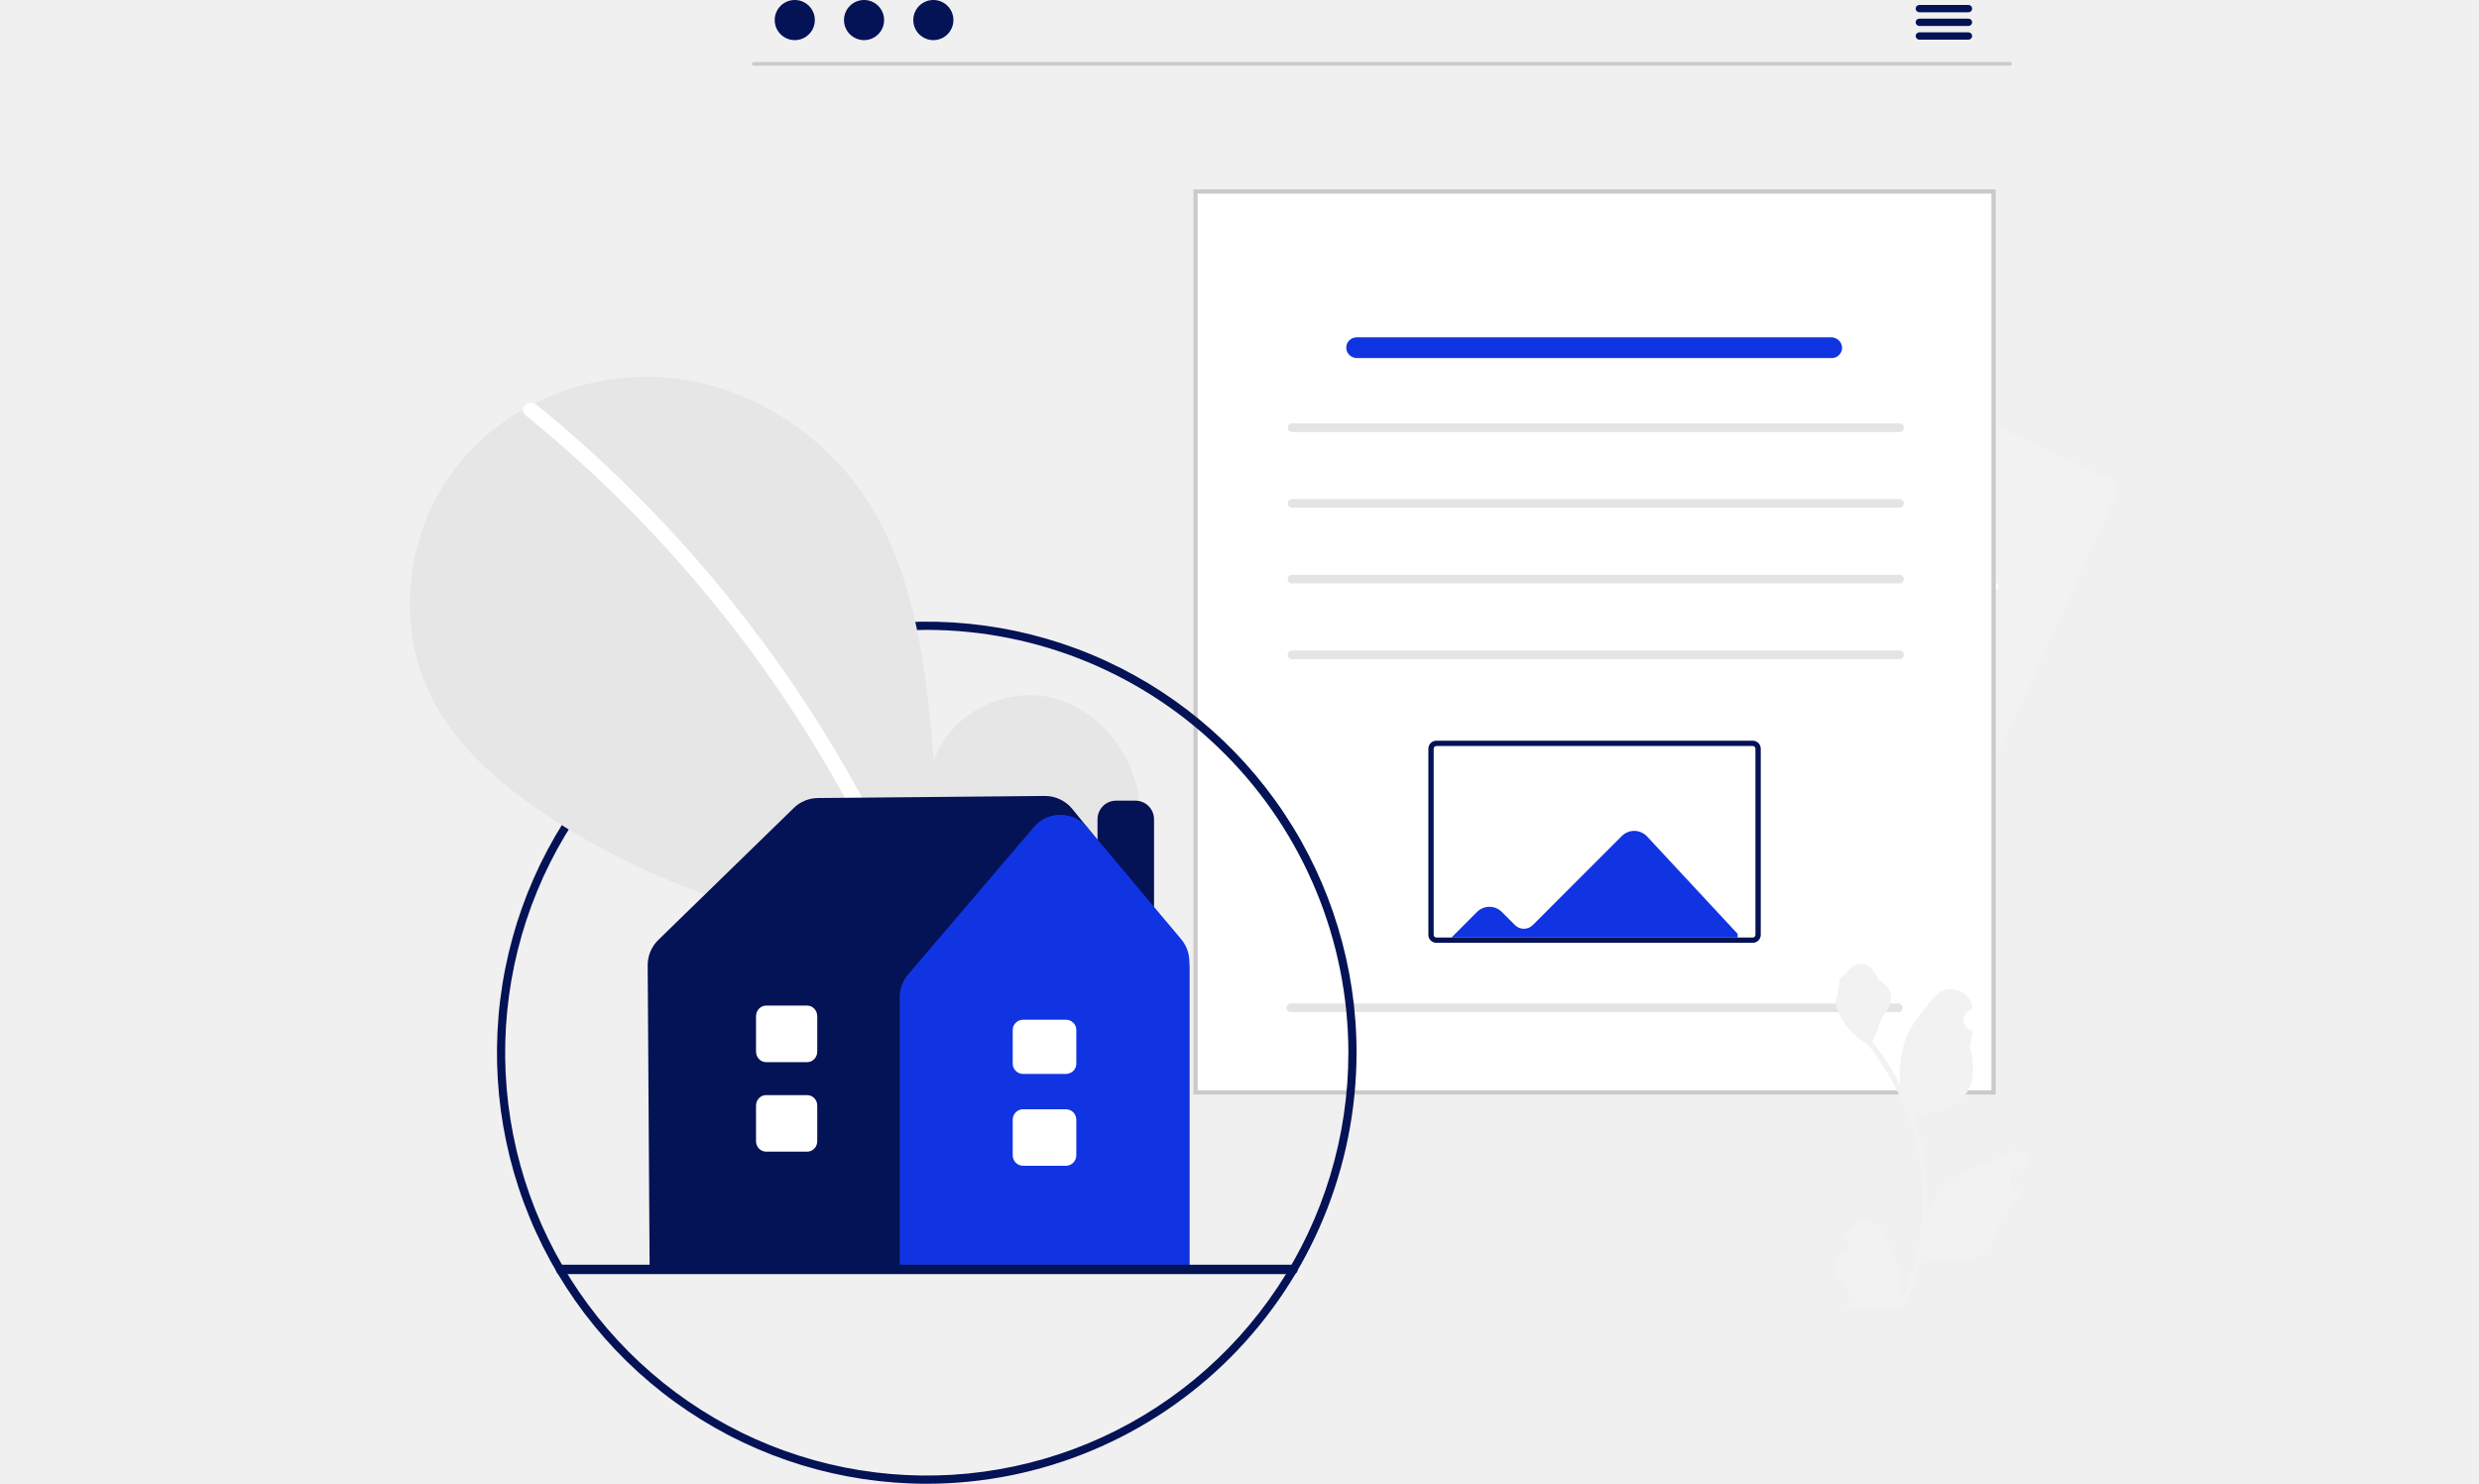
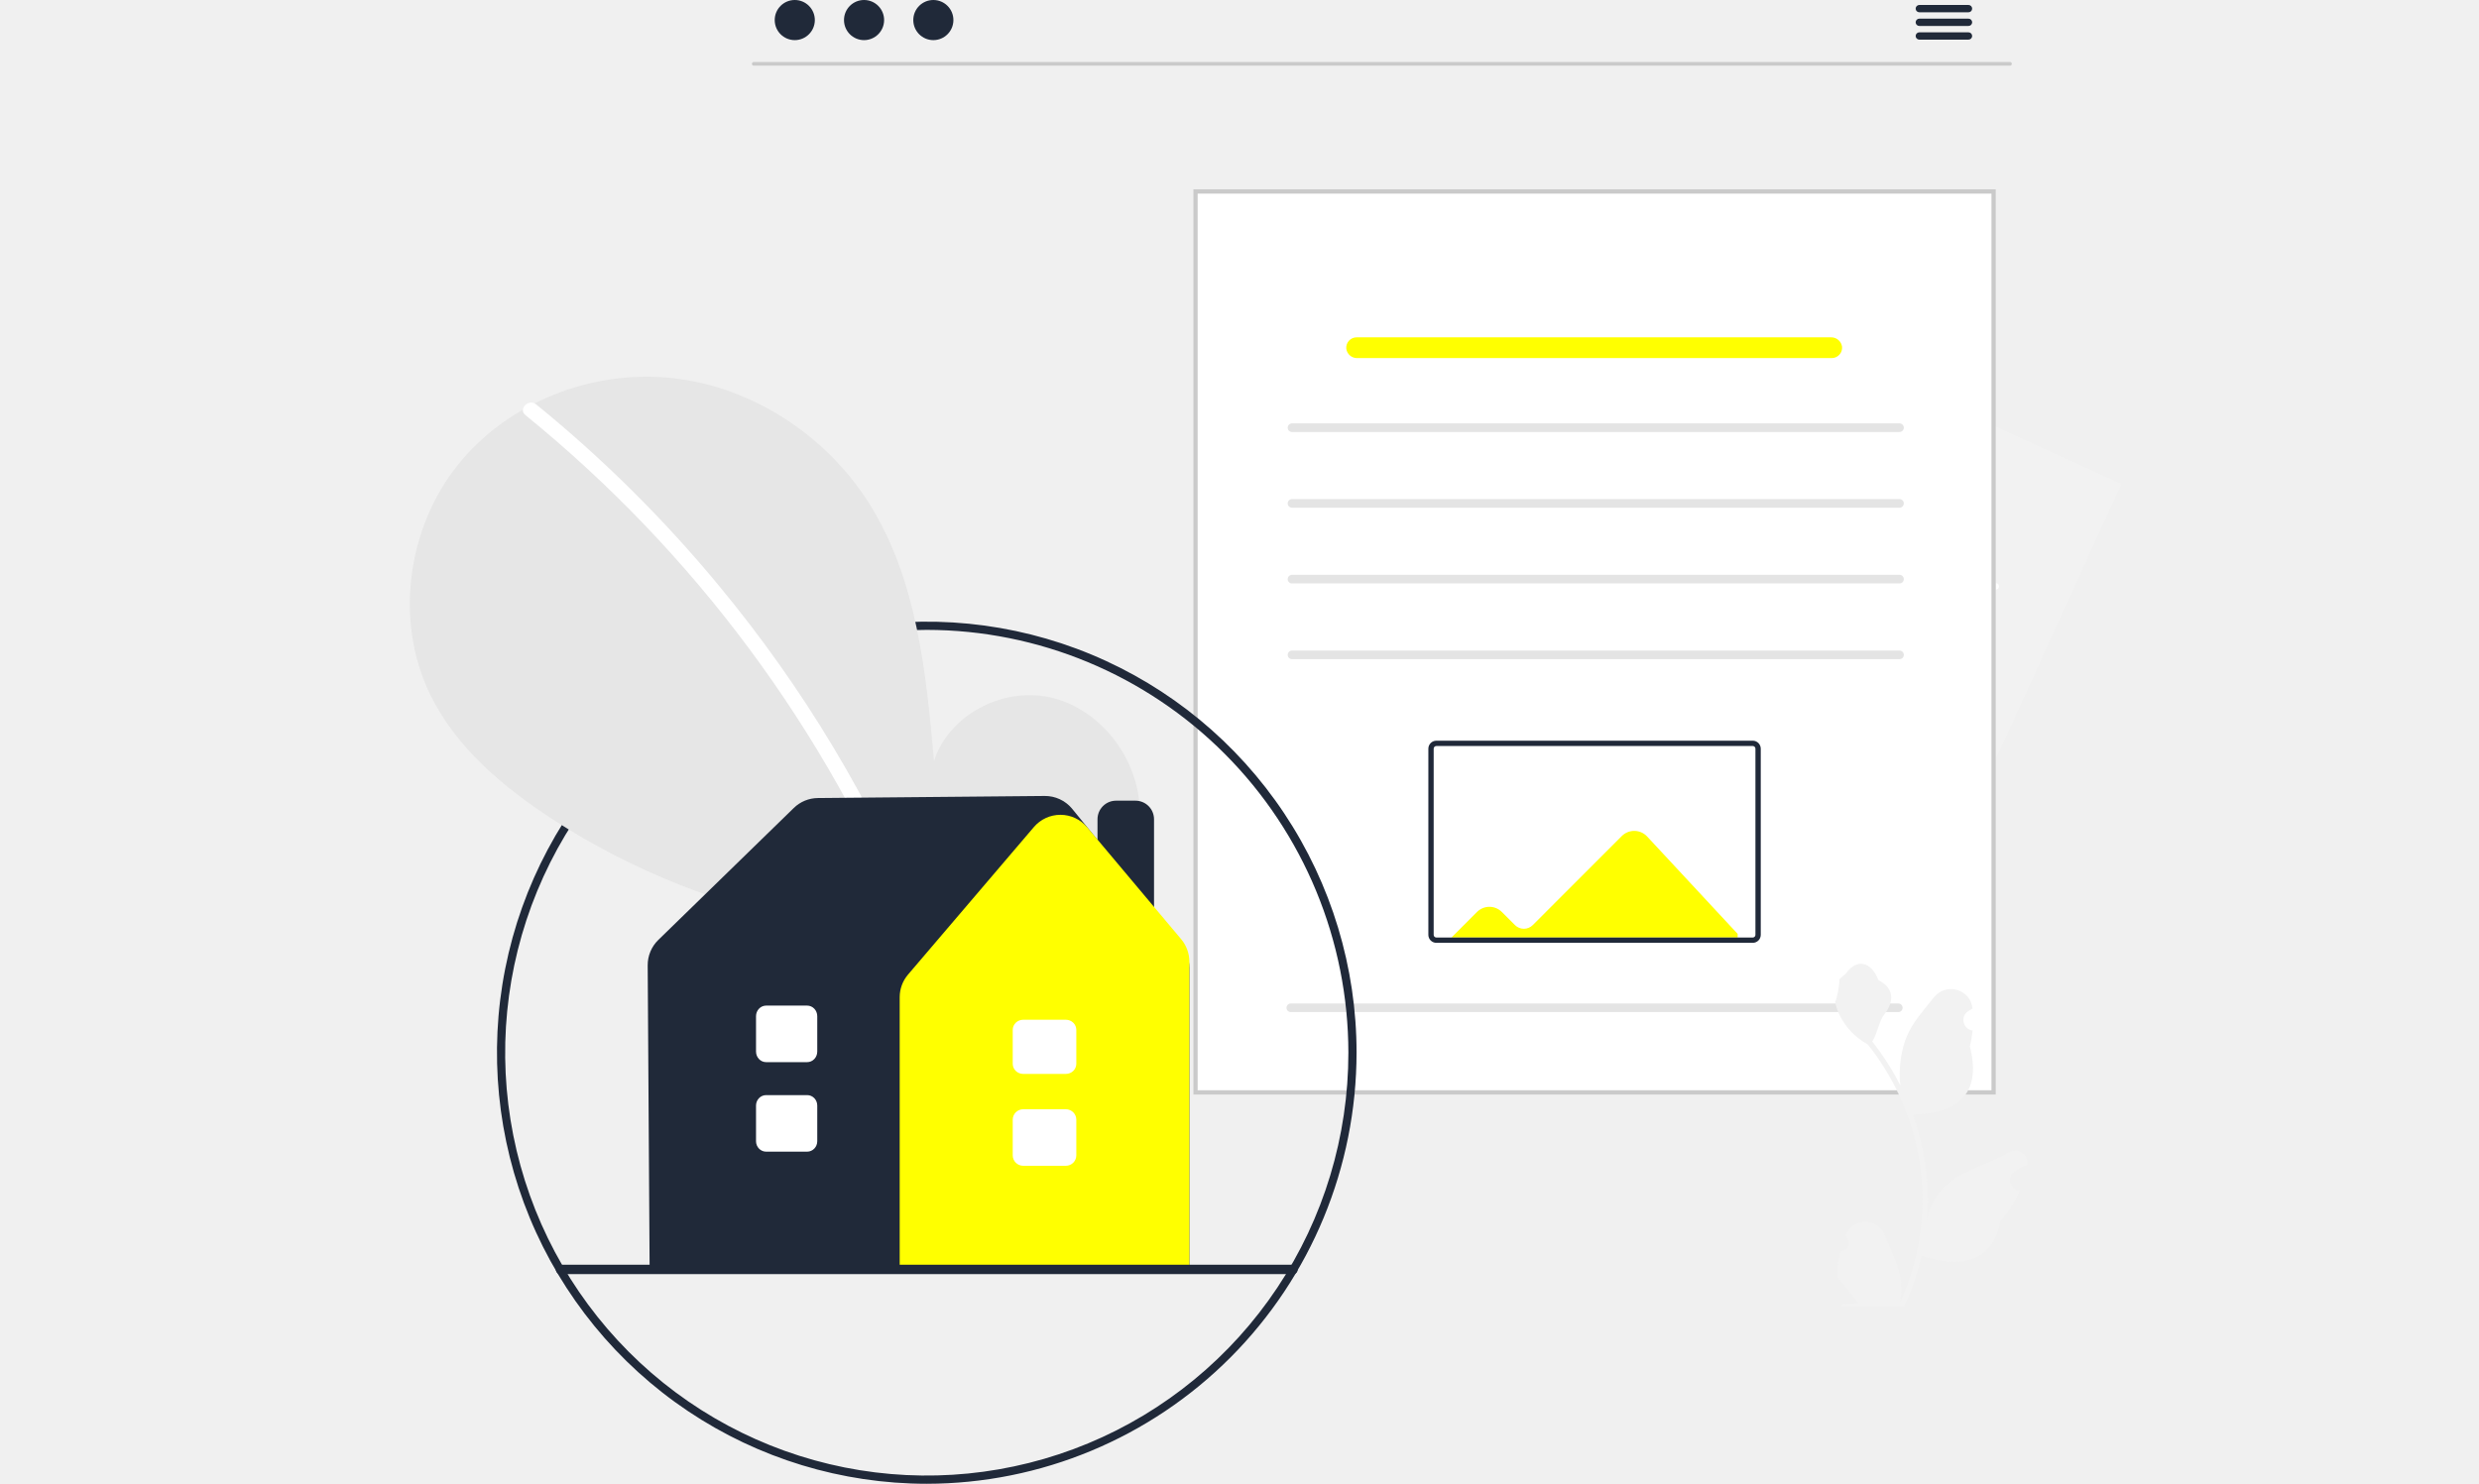
<svg xmlns="http://www.w3.org/2000/svg" preserveAspectRatio="xMidYMid meet" viewBox="0 0 720 431" fill="none">
-   <g clip-path="url(#clip0_6810_46157)">
-     <path d="M583.795 19.074H218.913C218.773 19.074 218.639 19.018 218.54 18.919C218.441 18.819 218.386 18.685 218.386 18.544C218.386 18.404 218.441 18.27 218.54 18.171C218.639 18.071 218.773 18.015 218.913 18.015H583.795C583.935 18.015 584.069 18.071 584.168 18.171C584.267 18.27 584.323 18.404 584.323 18.544C584.323 18.685 584.267 18.819 584.168 18.919C584.069 19.018 583.935 19.074 583.795 19.074Z" fill="#CACACA" />
-     <path d="M230.833 11.656C234.05 11.656 236.659 9.047 236.659 5.828C236.659 2.609 234.05 0 230.833 0C227.616 0 225.008 2.609 225.008 5.828C225.008 9.047 227.616 11.656 230.833 11.656Z" fill="#041256" />
-     <path d="M250.957 11.656C254.175 11.656 256.783 9.047 256.783 5.828C256.783 2.609 254.175 0 250.957 0C247.74 0 245.132 2.609 245.132 5.828C245.132 9.047 247.74 11.656 250.957 11.656Z" fill="#041256" />
-     <path d="M271.081 11.656C274.299 11.656 276.907 9.047 276.907 5.828C276.907 2.609 274.299 0 271.081 0C267.864 0 265.256 2.609 265.256 5.828C265.256 9.047 267.864 11.656 271.081 11.656Z" fill="#041256" />
-     <path d="M571.738 3.565H557.439C557.159 3.564 556.89 3.452 556.692 3.253C556.494 3.054 556.383 2.785 556.383 2.505C556.383 2.225 556.494 1.956 556.692 1.757C556.89 1.558 557.159 1.446 557.439 1.445H571.738C572.018 1.446 572.286 1.558 572.484 1.757C572.682 1.956 572.793 2.225 572.793 2.505C572.793 2.785 572.682 3.054 572.484 3.253C572.286 3.452 572.018 3.564 571.738 3.565Z" fill="#041256" />
-     <path d="M571.738 7.538H557.439C557.159 7.537 556.89 7.425 556.692 7.227C556.494 7.028 556.383 6.759 556.383 6.479C556.383 6.198 556.494 5.929 556.692 5.731C556.89 5.532 557.159 5.42 557.439 5.419H571.738C572.018 5.42 572.286 5.532 572.484 5.731C572.682 5.929 572.793 6.198 572.793 6.479C572.793 6.759 572.682 7.028 572.484 7.227C572.286 7.425 572.018 7.537 571.738 7.538Z" fill="#041256" />
-     <path d="M571.738 11.512H557.439C557.159 11.511 556.89 11.399 556.692 11.2C556.494 11.002 556.383 10.733 556.383 10.452C556.383 10.172 556.494 9.903 556.692 9.704C556.89 9.506 557.159 9.394 557.439 9.393H571.738C572.018 9.394 572.286 9.506 572.484 9.704C572.682 9.903 572.793 10.172 572.793 10.452C572.793 10.733 572.682 11.002 572.484 11.2C572.286 11.399 572.018 11.511 571.738 11.512Z" fill="#041256" />
-     <path d="M535.865 316.52L380 245.332L460.257 69.447L616.122 140.636L535.865 316.52Z" fill="#F2F2F2" />
-     <path d="M559.608 214.342L441.614 160.45C441.392 160.349 441.219 160.163 441.134 159.934C441.048 159.705 441.057 159.452 441.159 159.229C441.26 159.007 441.446 158.834 441.675 158.749C441.904 158.663 442.157 158.672 442.379 158.774L560.374 212.665C560.596 212.767 560.769 212.953 560.854 213.182C560.939 213.411 560.93 213.664 560.829 213.887C560.728 214.109 560.542 214.282 560.313 214.367C560.084 214.453 559.831 214.444 559.608 214.342Z" fill="white" />
-     <path d="M566.169 199.962L448.175 146.071C448.065 146.02 447.966 145.949 447.884 145.86C447.801 145.772 447.737 145.668 447.695 145.554C447.653 145.441 447.633 145.32 447.637 145.199C447.642 145.078 447.67 144.96 447.72 144.849C447.77 144.739 447.842 144.64 447.93 144.558C448.019 144.475 448.123 144.411 448.236 144.369C448.349 144.326 448.47 144.307 448.591 144.311C448.712 144.315 448.83 144.344 448.94 144.394L566.935 198.286C567.045 198.336 567.144 198.407 567.226 198.496C567.309 198.584 567.373 198.688 567.415 198.802C567.457 198.915 567.477 199.036 567.473 199.157C567.468 199.278 567.44 199.397 567.39 199.507C567.34 199.617 567.268 199.716 567.18 199.798C567.091 199.881 566.987 199.945 566.874 199.987C566.761 200.03 566.64 200.049 566.519 200.045C566.398 200.041 566.28 200.013 566.169 199.962Z" fill="white" />
-     <path d="M572.731 185.584L454.737 131.693C454.627 131.642 454.528 131.571 454.445 131.482C454.363 131.394 454.299 131.29 454.256 131.176C454.214 131.063 454.195 130.942 454.199 130.821C454.203 130.701 454.231 130.582 454.281 130.471C454.332 130.361 454.403 130.262 454.492 130.18C454.58 130.097 454.684 130.033 454.797 129.991C454.911 129.948 455.031 129.929 455.152 129.933C455.273 129.938 455.392 129.966 455.502 130.016L573.496 183.908C573.718 184.009 573.89 184.195 573.975 184.424C574.06 184.653 574.051 184.906 573.95 185.128C573.849 185.35 573.663 185.523 573.435 185.608C573.206 185.694 572.953 185.685 572.731 185.584Z" fill="white" />
-     <path d="M579.292 171.203L461.298 117.312C461.188 117.261 461.089 117.19 461.006 117.101C460.924 117.013 460.86 116.909 460.817 116.796C460.775 116.682 460.756 116.562 460.76 116.441C460.764 116.32 460.792 116.201 460.842 116.091C460.893 115.981 460.964 115.881 461.053 115.799C461.141 115.716 461.245 115.652 461.358 115.61C461.472 115.568 461.592 115.548 461.713 115.552C461.834 115.557 461.953 115.585 462.063 115.635L580.057 169.527C580.167 169.577 580.266 169.648 580.349 169.737C580.431 169.826 580.495 169.93 580.538 170.043C580.58 170.156 580.6 170.277 580.595 170.398C580.591 170.519 580.563 170.638 580.513 170.748C580.462 170.858 580.391 170.957 580.302 171.04C580.214 171.122 580.11 171.186 579.997 171.229C579.883 171.271 579.763 171.29 579.642 171.286C579.521 171.282 579.402 171.254 579.292 171.203Z" fill="white" />
-     <path d="M553.679 227.336L435.685 173.445C435.575 173.394 435.476 173.323 435.393 173.234C435.311 173.146 435.246 173.042 435.204 172.928C435.162 172.815 435.142 172.694 435.147 172.573C435.151 172.452 435.179 172.334 435.229 172.223C435.279 172.113 435.351 172.014 435.439 171.932C435.528 171.849 435.632 171.785 435.745 171.743C435.858 171.7 435.979 171.681 436.1 171.685C436.221 171.689 436.34 171.718 436.45 171.768L554.444 225.66C554.666 225.761 554.839 225.947 554.924 226.176C555.01 226.405 555.001 226.658 554.899 226.881C554.798 227.103 554.612 227.276 554.383 227.361C554.154 227.447 553.901 227.438 553.679 227.336Z" fill="white" />
-     <path d="M573.383 150.112L481.214 108.016C480.696 107.792 480.277 107.386 480.038 106.874C479.799 106.362 479.757 105.78 479.919 105.239C480.018 104.944 480.178 104.674 480.388 104.446C480.598 104.217 480.854 104.036 481.138 103.912C481.423 103.789 481.731 103.727 482.041 103.73C482.351 103.733 482.657 103.801 482.94 103.93L575.08 146.013C575.608 146.238 576.034 146.65 576.277 147.17C576.519 147.691 576.561 148.282 576.393 148.832C576.291 149.122 576.129 149.388 575.919 149.612C575.708 149.837 575.453 150.015 575.17 150.135C574.887 150.256 574.581 150.316 574.274 150.312C573.966 150.308 573.663 150.24 573.383 150.112Z" fill="white" />
-     <path d="M579.655 318H346.59V55H579.655V318Z" fill="white" />
-     <path d="M579.655 318H346.59V55H579.655V318ZM347.843 316.746H578.402V56.254H347.843L347.843 316.746Z" fill="#CACACA" />
-     <path d="M551.69 191.507H375.253C375.088 191.507 374.926 191.475 374.774 191.412C374.621 191.349 374.483 191.256 374.367 191.14C374.251 191.024 374.158 190.885 374.095 190.733C374.032 190.581 374 190.418 374 190.254C374 190.089 374.032 189.926 374.095 189.774C374.158 189.622 374.251 189.484 374.367 189.367C374.483 189.251 374.621 189.158 374.774 189.095C374.926 189.032 375.088 189 375.253 189H551.69C552.022 189 552.341 189.132 552.576 189.367C552.811 189.602 552.943 189.921 552.943 190.254C552.943 190.586 552.811 190.905 552.576 191.14C552.341 191.375 552.022 191.507 551.69 191.507Z" fill="#E4E4E4" />
-     <path d="M551.69 169.507H375.253C374.921 169.507 374.602 169.375 374.367 169.14C374.132 168.905 374 168.586 374 168.254C374 167.921 374.132 167.602 374.367 167.367C374.602 167.132 374.921 167 375.253 167H551.69C552.022 167 552.341 167.132 552.576 167.367C552.811 167.602 552.943 167.921 552.943 168.254C552.943 168.586 552.811 168.905 552.576 169.14C552.341 169.375 552.022 169.507 551.69 169.507Z" fill="#E4E4E4" />
-     <path d="M551.69 147.507H375.253C375.088 147.507 374.926 147.475 374.774 147.412C374.621 147.349 374.483 147.256 374.367 147.14C374.251 147.024 374.158 146.885 374.095 146.733C374.032 146.581 374 146.418 374 146.254C374 146.089 374.032 145.926 374.095 145.774C374.158 145.622 374.251 145.484 374.367 145.367C374.483 145.251 374.621 145.158 374.774 145.095C374.926 145.032 375.088 145 375.253 145H551.69C552.022 145 552.341 145.132 552.576 145.367C552.811 145.602 552.943 145.921 552.943 146.254C552.943 146.586 552.811 146.905 552.576 147.14C552.341 147.375 552.022 147.507 551.69 147.507Z" fill="#E4E4E4" />
-     <path d="M551.69 125.507H375.253C374.921 125.507 374.602 125.375 374.367 125.14C374.132 124.905 374 124.586 374 124.254C374 123.921 374.132 123.602 374.367 123.367C374.602 123.132 374.921 123 375.253 123H551.69C552.022 123 552.341 123.132 552.576 123.367C552.811 123.602 552.943 123.921 552.943 124.254C552.943 124.586 552.811 124.905 552.576 125.14C552.341 125.375 552.022 125.507 551.69 125.507Z" fill="#E4E4E4" />
-     <path d="M551.341 294.038H374.904C374.572 294.038 374.253 293.906 374.018 293.671C373.783 293.436 373.651 293.117 373.651 292.785C373.651 292.452 373.783 292.134 374.018 291.898C374.253 291.663 374.572 291.531 374.904 291.531H551.341C551.673 291.531 551.992 291.663 552.227 291.898C552.462 292.134 552.594 292.452 552.594 292.785C552.594 293.117 552.462 293.436 552.227 293.671C551.992 293.906 551.673 294.038 551.341 294.038Z" fill="#E4E4E4" />
-     <path d="M509.076 273.914H417.17C416.555 273.913 415.966 273.668 415.532 273.234C415.098 272.799 414.853 272.21 414.853 271.595V217.507C414.853 216.893 415.098 216.304 415.532 215.869C415.966 215.435 416.555 215.19 417.17 215.189H509.076C509.69 215.19 510.279 215.435 510.714 215.869C511.148 216.304 511.392 216.893 511.393 217.507V271.595C511.392 272.21 511.148 272.799 510.714 273.234C510.279 273.668 509.69 273.913 509.076 273.914Z" fill="white" />
-     <path d="M478.384 243.015C477.916 242.514 477.352 242.112 476.726 241.833C476.1 241.555 475.424 241.405 474.739 241.392C474.054 241.38 473.373 241.506 472.737 241.762C472.102 242.018 471.524 242.4 471.039 242.884L445.174 268.761C444.49 269.443 443.565 269.827 442.6 269.828C441.634 269.83 440.708 269.449 440.022 268.769L436.192 264.944C435.718 264.47 435.156 264.094 434.537 263.837C433.918 263.581 433.255 263.449 432.585 263.449C431.915 263.449 431.252 263.581 430.633 263.837C430.014 264.094 429.452 264.47 428.978 264.944L421.564 272.369H504.681V271.311L478.384 243.015Z" fill="#1134E3" />
-     <path d="M509.076 273.914H417.17C416.555 273.913 415.966 273.668 415.532 273.234C415.098 272.799 414.853 272.21 414.853 271.595V217.507C414.853 216.893 415.098 216.304 415.532 215.869C415.966 215.435 416.555 215.19 417.17 215.189H509.076C509.69 215.19 510.279 215.435 510.714 215.869C511.148 216.304 511.392 216.893 511.393 217.507V271.595C511.392 272.21 511.148 272.799 510.714 273.234C510.279 273.668 509.69 273.913 509.076 273.914ZM417.17 216.735C416.965 216.735 416.768 216.817 416.624 216.961C416.479 217.106 416.397 217.303 416.397 217.508V271.595C416.397 271.8 416.479 271.997 416.624 272.142C416.768 272.286 416.965 272.368 417.17 272.368H509.076C509.281 272.368 509.477 272.286 509.622 272.142C509.767 271.997 509.848 271.8 509.848 271.595V217.507C509.848 217.303 509.767 217.106 509.622 216.961C509.477 216.817 509.281 216.735 509.076 216.735L417.17 216.735Z" fill="#041256" />
-     <path d="M532.006 104.032H394.187C393.419 104.049 392.671 103.783 392.087 103.284C391.502 102.785 391.121 102.089 391.016 101.328C390.973 100.908 391.018 100.483 391.149 100.082C391.28 99.68 391.493 99.311 391.776 98.997C392.059 98.684 392.404 98.433 392.79 98.261C393.175 98.09 393.593 98.001 394.015 98.001H531.792C532.572 97.981 533.333 98.25 533.926 98.757C534.52 99.263 534.906 99.972 535.008 100.746C535.046 101.164 534.996 101.584 534.862 101.981C534.728 102.378 534.513 102.742 534.231 103.051C533.948 103.36 533.605 103.607 533.222 103.776C532.839 103.945 532.425 104.032 532.006 104.032Z" fill="#1134E3" />
-     <path d="M269.169 431.07C244.48 431.07 220.346 423.725 199.817 409.964C179.289 396.204 163.289 376.645 153.841 353.762C144.393 330.879 141.921 305.7 146.738 281.407C151.554 257.115 163.443 234.801 180.901 217.287C198.359 199.773 220.602 187.846 244.816 183.014C269.031 178.182 294.13 180.662 316.94 190.14C339.75 199.619 359.246 215.67 372.962 236.264C386.679 256.858 394 281.07 394 305.838C393.963 339.04 380.799 370.871 357.397 394.349C333.995 417.826 302.265 431.032 269.169 431.07ZM269.169 182.993C244.951 182.993 221.276 190.198 201.138 203.696C181.001 217.195 165.306 236.38 156.038 258.828C146.77 281.275 144.345 305.975 149.07 329.804C153.794 353.634 165.457 375.523 182.582 392.703C199.708 409.884 221.527 421.584 245.28 426.324C269.034 431.064 293.655 428.631 316.03 419.333C338.405 410.035 357.53 394.29 370.985 374.088C384.441 353.886 391.622 330.135 391.622 305.838C391.586 273.269 378.673 242.044 355.716 219.014C332.76 195.984 301.635 183.03 269.169 182.993Z" fill="#041256" />
-     <path d="M315.277 269.454C325.997 260.409 332.509 246.121 330.801 232.212C329.093 218.303 318.517 205.516 304.798 202.562C291.079 199.608 275.44 207.785 271.273 221.166C268.979 195.367 266.337 168.487 252.6 146.517C240.161 126.623 218.618 112.389 195.269 109.842C171.921 107.296 147.338 116.914 132.776 135.315C118.214 153.716 114.649 180.467 124.848 201.593C132.361 217.156 146.202 228.738 160.704 238.16C206.972 268.222 264.367 278.378 318.98 270.353L315.277 269.454Z" fill="#E6E6E6" />
-     <path d="M155.727 117.496C175.001 133.165 192.682 150.69 208.515 169.818C233.295 199.649 253.347 233.096 267.972 268.992C269.043 271.611 264.783 272.751 263.724 270.161C239.794 211.822 201.592 160.402 152.612 120.605C150.412 118.818 153.546 115.723 155.727 117.496Z" fill="white" />
-     <path d="M335.176 286.678H318.76V238.009C318.761 236.579 319.328 235.208 320.336 234.197C321.343 233.186 322.71 232.618 324.135 232.616H329.801C331.226 232.618 332.592 233.186 333.6 234.197C334.607 235.208 335.174 236.579 335.176 238.009V286.678Z" fill="#041256" />
-     <path d="M345.436 368.796H188.678L188.115 280.424C188.109 279.059 188.378 277.707 188.904 276.447C189.431 275.188 190.205 274.047 191.18 273.092L230.559 234.727C232.428 232.9 234.931 231.869 237.543 231.85L303.451 231.247C304.945 231.238 306.424 231.557 307.781 232.182C309.139 232.807 310.343 233.722 311.308 234.864L311.313 234.871L342.617 273.271C344.438 275.509 345.433 278.305 345.436 281.19L345.436 368.796Z" fill="#041256" />
-     <path d="M345.436 368.796H261.303V289.711C261.304 287.302 262.163 284.971 263.726 283.138L300.28 240.278C301.23 239.162 302.411 238.266 303.742 237.652C305.073 237.038 306.521 236.72 307.986 236.722H308.025C309.496 236.726 310.95 237.052 312.283 237.676C313.616 238.3 314.796 239.208 315.742 240.336L343.063 272.863C344.594 274.689 345.434 276.995 345.436 279.379V368.796Z" fill="#1134E3" />
-     <path d="M309.569 338.686H297.17C296.366 338.685 295.594 338.366 295.026 337.799C294.457 337.231 294.137 336.462 294.136 335.659V325.29C294.137 324.487 294.457 323.718 295.026 323.15C295.594 322.583 296.366 322.264 297.17 322.263H309.569C310.374 322.264 311.145 322.583 311.714 323.15C312.283 323.718 312.603 324.487 312.604 325.29V335.659C312.603 336.462 312.283 337.231 311.714 337.799C311.145 338.366 310.374 338.685 309.569 338.686Z" fill="white" />
-     <path d="M309.569 311.997H297.17C296.366 311.996 295.594 311.686 295.026 311.134C294.457 310.582 294.137 309.834 294.136 309.053V299.202C294.137 298.421 294.457 297.673 295.026 297.121C295.594 296.569 296.366 296.259 297.17 296.258H309.569C310.374 296.259 311.145 296.569 311.714 297.121C312.283 297.673 312.603 298.421 312.604 299.202V309.053C312.603 309.834 312.283 310.582 311.714 311.134C311.145 311.686 310.374 311.996 309.569 311.997Z" fill="white" />
-     <path d="M234.441 334.581H222.501C221.727 334.58 220.984 334.261 220.436 333.693C219.888 333.126 219.58 332.356 219.579 331.554V321.184C219.58 320.382 219.888 319.612 220.436 319.045C220.984 318.477 221.727 318.158 222.501 318.157H234.441C235.216 318.158 235.958 318.477 236.506 319.045C237.054 319.612 237.362 320.382 237.363 321.184V331.554C237.362 332.356 237.054 333.126 236.506 333.693C235.958 334.261 235.216 334.58 234.441 334.581Z" fill="white" />
-     <path d="M234.441 308.576H222.501C221.727 308.575 220.984 308.251 220.436 307.675C219.888 307.099 219.58 306.318 219.579 305.504V295.225C219.58 294.41 219.888 293.629 220.436 293.053C220.984 292.477 221.727 292.153 222.501 292.152H234.441C235.216 292.153 235.958 292.477 236.506 293.053C237.054 293.629 237.362 294.41 237.363 295.225V305.504C237.362 306.318 237.054 307.099 236.506 307.675C235.958 308.251 235.216 308.575 234.441 308.576Z" fill="white" />
-     <path d="M375.708 370.166H162.631C162.315 370.166 162.012 370.022 161.788 369.765C161.565 369.508 161.439 369.16 161.439 368.797C161.439 368.434 161.565 368.086 161.788 367.83C162.012 367.573 162.315 367.429 162.631 367.429H375.708C376.024 367.429 376.327 367.573 376.551 367.83C376.774 368.086 376.9 368.434 376.9 368.797C376.9 369.16 376.774 369.508 376.551 369.765C376.327 370.022 376.024 370.166 375.708 370.166Z" fill="#041256" />
-     <path d="M534.564 363.424C536.63 363.553 537.771 360.987 536.208 359.491L536.053 358.872C536.073 358.823 536.094 358.773 536.115 358.724C538.204 353.742 545.285 353.777 547.356 358.766C549.195 363.194 551.535 367.63 552.112 372.312C552.37 374.379 552.254 376.484 551.795 378.512C556.103 369.102 558.37 358.826 558.37 348.492C558.37 345.895 558.228 343.298 557.938 340.709C557.699 338.59 557.369 336.484 556.943 334.398C554.637 323.121 549.644 312.38 542.443 303.409C538.981 301.516 536.094 298.558 534.35 295.012C533.723 293.733 533.233 292.357 533 290.956C533.394 291.008 534.486 285.007 534.188 284.639C534.737 283.806 535.72 283.392 536.32 282.579C539.302 278.535 543.411 279.241 545.556 284.736C550.138 287.049 550.183 290.884 547.371 294.573C545.582 296.92 545.336 300.095 543.767 302.608C543.928 302.814 544.096 303.015 544.258 303.221C547.219 307.019 549.78 311.101 551.939 315.39C551.329 310.624 552.23 304.882 553.765 301.18C555.514 296.963 558.79 293.411 561.676 289.765C565.142 285.386 572.249 287.297 572.86 292.849C572.866 292.902 572.871 292.956 572.877 293.01C572.448 293.252 572.029 293.508 571.618 293.78C569.279 295.327 570.087 298.954 572.859 299.381L572.922 299.391C572.767 300.935 572.502 302.466 572.115 303.971C575.817 318.286 567.825 323.5 556.413 323.735C556.162 323.864 555.916 323.993 555.664 324.116C556.82 327.371 557.744 330.71 558.429 334.095C559.042 337.085 559.469 340.108 559.707 343.144C560.005 346.974 559.979 350.823 559.656 354.647L559.675 354.511C560.495 350.3 562.782 346.366 566.102 343.641C571.047 339.578 578.035 338.082 583.37 334.817C585.938 333.245 589.229 335.276 588.781 338.254L588.759 338.396C587.965 338.719 587.19 339.094 586.441 339.514C586.012 339.755 585.592 340.012 585.182 340.284C582.843 341.831 583.651 345.457 586.423 345.885L586.486 345.895C586.531 345.901 586.57 345.908 586.615 345.914C585.252 349.15 583.353 352.154 580.977 354.744C578.662 367.241 568.72 368.426 558.086 364.787H558.08C556.917 369.851 555.219 374.798 553.035 379.513H535.015C534.951 379.313 534.892 379.106 534.834 378.906C536.501 379.01 538.18 378.913 539.821 378.609C538.484 376.969 537.147 375.315 535.81 373.675C535.777 373.642 535.751 373.61 535.726 373.578C535.047 372.738 534.363 371.905 533.685 371.065L533.684 371.064C533.642 368.487 533.951 365.917 534.564 363.424Z" fill="#F2F2F2" />
-   </g>
-   <defs>
-     <clipPath id="clip0_6810_46157">
-       <rect width="511" height="431" fill="white" transform="translate(104.5)" />
-     </clipPath>
-   </defs>
+   <path d="M583.794 19.073H218.913C218.772 19.073 218.638 19.017 218.539 18.918C218.44 18.818 218.385 18.684 218.385 18.544C218.385 18.403 218.44 18.269 218.539 18.169C218.638 18.07 218.772 18.014 218.913 18.014H583.794C583.934 18.014 584.068 18.07 584.167 18.169C584.266 18.269 584.322 18.403 584.322 18.544C584.322 18.684 584.266 18.818 584.167 18.918C584.068 19.017 583.934 19.073 583.794 19.073Z" fill="#CACACA" />
+   <path d="M230.833 11.656C234.05 11.656 236.659 9.047 236.659 5.828C236.659 2.609 234.05 0 230.833 0C227.616 0 225.008 2.609 225.008 5.828C225.008 9.047 227.616 11.656 230.833 11.656Z" fill="#202939" />
+   <path d="M250.956 11.656C254.174 11.656 256.782 9.047 256.782 5.828C256.782 2.609 254.174 0 250.956 0C247.739 0 245.131 2.609 245.131 5.828C245.131 9.047 247.739 11.656 250.956 11.656Z" fill="#202939" />
+   <path d="M271.081 11.656C274.299 11.656 276.907 9.047 276.907 5.828C276.907 2.609 274.299 0 271.081 0C267.864 0 265.256 2.609 265.256 5.828C265.256 9.047 267.864 11.656 271.081 11.656Z" fill="#202939" />
+   <path d="M571.737 3.565H557.438C557.158 3.564 556.89 3.452 556.692 3.253C556.494 3.054 556.383 2.785 556.383 2.505C556.383 2.225 556.494 1.956 556.692 1.757C556.89 1.558 557.158 1.446 557.438 1.445H571.737C572.017 1.446 572.286 1.558 572.484 1.757C572.681 1.956 572.793 2.225 572.793 2.505C572.793 2.785 572.681 3.054 572.484 3.253C572.286 3.452 572.017 3.564 571.737 3.565Z" fill="#202939" />
+   <path d="M571.737 7.539H557.438C557.158 7.538 556.89 7.426 556.692 7.228C556.494 7.029 556.383 6.76 556.383 6.48C556.383 6.199 556.494 5.93 556.692 5.732C556.89 5.533 557.158 5.421 557.438 5.42H571.737C572.017 5.421 572.286 5.533 572.484 5.732C572.681 5.93 572.793 6.199 572.793 6.48C572.793 6.76 572.681 7.029 572.484 7.228C572.286 7.426 572.017 7.538 571.737 7.539Z" fill="#202939" />
+   <path d="M571.737 11.512H557.438C557.158 11.511 556.89 11.399 556.692 11.2C556.494 11.002 556.383 10.733 556.383 10.452C556.383 10.172 556.494 9.903 556.692 9.704C556.89 9.506 557.158 9.394 557.438 9.393H571.737C572.017 9.394 572.286 9.506 572.484 9.704C572.681 9.903 572.793 10.172 572.793 10.452C572.793 10.733 572.681 11.002 572.484 11.2C572.286 11.399 572.017 11.511 571.737 11.512Z" fill="#202939" />
+   <path d="M535.865 316.52L380 245.332L460.257 69.447L616.122 140.636L535.865 316.52Z" fill="#F2F2F2" />
+   <path d="M559.607 214.343L441.613 160.451C441.391 160.35 441.218 160.164 441.132 159.935C441.047 159.706 441.056 159.453 441.157 159.23C441.259 159.008 441.444 158.835 441.673 158.75C441.902 158.664 442.156 158.673 442.378 158.775L560.372 212.666C560.594 212.768 560.767 212.954 560.853 213.183C560.938 213.412 560.929 213.665 560.828 213.887C560.726 214.11 560.54 214.283 560.312 214.368C560.083 214.454 559.829 214.445 559.607 214.343Z" fill="white" />
+   <path d="M566.169 199.962L448.175 146.071C448.065 146.02 447.966 145.949 447.884 145.86C447.801 145.772 447.737 145.668 447.695 145.554C447.653 145.441 447.633 145.32 447.637 145.199C447.642 145.078 447.67 144.96 447.72 144.849C447.77 144.739 447.842 144.64 447.93 144.558C448.019 144.475 448.123 144.411 448.236 144.369C448.349 144.326 448.47 144.307 448.591 144.311C448.712 144.315 448.83 144.344 448.94 144.394L566.935 198.286C567.045 198.336 567.144 198.407 567.226 198.496C567.309 198.584 567.373 198.688 567.415 198.802C567.457 198.915 567.477 199.036 567.473 199.157C567.468 199.278 567.44 199.397 567.39 199.507C567.34 199.617 567.268 199.716 567.18 199.798C567.091 199.881 566.987 199.945 566.874 199.987C566.761 200.03 566.64 200.049 566.519 200.045C566.398 200.041 566.28 200.013 566.169 199.962Z" fill="white" />
+   <path d="M572.73 185.585L454.736 131.694C454.626 131.643 454.527 131.572 454.444 131.483C454.362 131.395 454.298 131.291 454.255 131.177C454.213 131.064 454.194 130.943 454.198 130.822C454.202 130.701 454.23 130.583 454.28 130.472C454.331 130.362 454.402 130.263 454.491 130.181C454.579 130.098 454.683 130.034 454.796 129.992C454.91 129.949 455.03 129.93 455.151 129.934C455.272 129.938 455.391 129.967 455.501 130.017L573.495 183.909C573.717 184.01 573.889 184.196 573.974 184.425C574.059 184.654 574.05 184.907 573.949 185.129C573.848 185.351 573.662 185.524 573.434 185.609C573.205 185.695 572.952 185.686 572.73 185.585Z" fill="white" />
+   <path d="M579.293 171.202L461.298 117.311C461.188 117.26 461.089 117.189 461.007 117.1C460.924 117.012 460.86 116.908 460.818 116.795C460.776 116.681 460.756 116.561 460.76 116.44C460.765 116.319 460.793 116.2 460.843 116.09C460.893 115.98 460.965 115.88 461.053 115.798C461.142 115.715 461.246 115.651 461.359 115.609C461.472 115.567 461.593 115.547 461.714 115.551C461.835 115.556 461.953 115.584 462.064 115.634L580.058 169.526C580.168 169.576 580.267 169.647 580.349 169.736C580.432 169.825 580.496 169.929 580.538 170.042C580.58 170.155 580.6 170.276 580.596 170.397C580.591 170.518 580.563 170.637 580.513 170.747C580.463 170.857 580.391 170.956 580.303 171.039C580.214 171.121 580.11 171.185 579.997 171.228C579.884 171.27 579.763 171.289 579.642 171.285C579.521 171.281 579.403 171.253 579.293 171.202Z" fill="white" />
+   <path d="M553.677 227.335L435.683 173.444C435.573 173.393 435.474 173.322 435.392 173.233C435.309 173.145 435.245 173.041 435.203 172.927C435.16 172.814 435.141 172.693 435.145 172.572C435.149 172.451 435.177 172.333 435.228 172.222C435.278 172.112 435.349 172.013 435.438 171.931C435.526 171.848 435.63 171.784 435.744 171.742C435.857 171.699 435.978 171.68 436.098 171.684C436.219 171.688 436.338 171.717 436.448 171.767L554.442 225.659C554.665 225.76 554.837 225.946 554.923 226.175C555.008 226.404 554.999 226.657 554.898 226.88C554.796 227.102 554.611 227.275 554.382 227.36C554.153 227.446 553.9 227.437 553.677 227.335Z" fill="white" />
+   <path d="M573.383 150.113L481.214 108.017C480.696 107.793 480.277 107.387 480.038 106.875C479.799 106.363 479.757 105.781 479.919 105.24C480.018 104.945 480.178 104.675 480.388 104.447C480.598 104.218 480.854 104.037 481.138 103.913C481.423 103.79 481.731 103.728 482.041 103.731C482.351 103.734 482.657 103.802 482.94 103.931L575.08 146.014C575.608 146.239 576.034 146.651 576.277 147.171C576.519 147.692 576.561 148.283 576.393 148.833C576.291 149.123 576.129 149.389 575.919 149.613C575.708 149.838 575.453 150.016 575.17 150.136C574.887 150.257 574.581 150.317 574.274 150.313C573.966 150.309 573.663 150.241 573.383 150.113Z" fill="white" />
+   <path d="M579.655 318H346.59V55H579.655V318Z" fill="white" />
+   <path d="M579.655 318H346.59V55H579.655V318ZM347.843 316.746H578.402V56.254H347.843L347.843 316.746Z" fill="#CACACA" />
+   <path d="M551.69 191.507H375.253C375.088 191.507 374.926 191.475 374.774 191.412C374.621 191.349 374.483 191.256 374.367 191.14C374.251 191.024 374.158 190.885 374.095 190.733C374.032 190.581 374 190.418 374 190.254C374 190.089 374.032 189.926 374.095 189.774C374.158 189.622 374.251 189.484 374.367 189.367C374.483 189.251 374.621 189.158 374.774 189.095C374.926 189.032 375.088 189 375.253 189H551.69C552.022 189 552.341 189.132 552.576 189.367C552.811 189.602 552.943 189.921 552.943 190.254C552.943 190.586 552.811 190.905 552.576 191.14C552.341 191.375 552.022 191.507 551.69 191.507Z" fill="#E4E4E4" />
+   <path d="M551.69 169.507H375.253C374.921 169.507 374.602 169.375 374.367 169.14C374.132 168.905 374 168.586 374 168.254C374 167.921 374.132 167.602 374.367 167.367C374.602 167.132 374.921 167 375.253 167H551.69C552.022 167 552.341 167.132 552.576 167.367C552.811 167.602 552.943 167.921 552.943 168.254C552.943 168.586 552.811 168.905 552.576 169.14C552.341 169.375 552.022 169.507 551.69 169.507Z" fill="#E4E4E4" />
+   <path d="M551.69 147.507H375.253C375.088 147.507 374.926 147.475 374.774 147.412C374.621 147.349 374.483 147.256 374.367 147.14C374.251 147.024 374.158 146.885 374.095 146.733C374.032 146.581 374 146.418 374 146.254C374 146.089 374.032 145.926 374.095 145.774C374.158 145.622 374.251 145.484 374.367 145.367C374.483 145.251 374.621 145.158 374.774 145.095C374.926 145.032 375.088 145 375.253 145H551.69C552.022 145 552.341 145.132 552.576 145.367C552.811 145.602 552.943 145.921 552.943 146.254C552.943 146.586 552.811 146.905 552.576 147.14C552.341 147.375 552.022 147.507 551.69 147.507Z" fill="#E4E4E4" />
+   <path d="M551.69 125.507H375.253C374.921 125.507 374.602 125.375 374.367 125.14C374.132 124.905 374 124.586 374 124.254C374 123.921 374.132 123.602 374.367 123.367C374.602 123.132 374.921 123 375.253 123H551.69C552.022 123 552.341 123.132 552.576 123.367C552.811 123.602 552.943 123.921 552.943 124.254C552.943 124.586 552.811 124.905 552.576 125.14C552.341 125.375 552.022 125.507 551.69 125.507Z" fill="#E4E4E4" />
+   <path d="M551.34 294.038H374.903C374.571 294.038 374.252 293.906 374.017 293.671C373.782 293.436 373.65 293.117 373.65 292.785C373.65 292.452 373.782 292.134 374.017 291.898C374.252 291.663 374.571 291.531 374.903 291.531H551.34C551.672 291.531 551.991 291.663 552.226 291.898C552.461 292.134 552.593 292.452 552.593 292.785C552.593 293.117 552.461 293.436 552.226 293.671C551.991 293.906 551.672 294.038 551.34 294.038Z" fill="#E4E4E4" />
+   <path d="M509.075 273.914H417.169C416.554 273.913 415.965 273.668 415.531 273.234C415.097 272.799 414.852 272.21 414.852 271.595V217.507C414.852 216.893 415.097 216.304 415.531 215.869C415.965 215.435 416.554 215.19 417.169 215.189H509.075C509.689 215.19 510.278 215.435 510.713 215.869C511.147 216.304 511.391 216.893 511.392 217.507V271.595C511.391 272.21 511.147 272.799 510.713 273.234C510.278 273.668 509.689 273.913 509.075 273.914Z" fill="white" />
+   <path class="pos_svg_theme_color" d="M478.384 243.016C477.916 242.515 477.353 242.113 476.727 241.834C476.1 241.556 475.425 241.406 474.74 241.393C474.054 241.381 473.374 241.507 472.738 241.763C472.102 242.019 471.525 242.401 471.039 242.885L445.174 268.762C444.491 269.444 443.565 269.828 442.6 269.829C441.635 269.831 440.708 269.45 440.023 268.77L436.192 264.945C435.719 264.471 435.156 264.095 434.537 263.838C433.919 263.582 433.255 263.45 432.585 263.45C431.915 263.45 431.252 263.582 430.633 263.838C430.014 264.095 429.452 264.471 428.978 264.945L421.564 272.37H504.682V271.312L478.384 243.016Z" fill="yellow" />
+   <path d="M509.075 273.914H417.169C416.554 273.913 415.965 273.668 415.531 273.234C415.097 272.799 414.852 272.21 414.852 271.595V217.507C414.852 216.893 415.097 216.304 415.531 215.869C415.965 215.435 416.554 215.19 417.169 215.189H509.075C509.689 215.19 510.278 215.435 510.713 215.869C511.147 216.304 511.391 216.893 511.392 217.507V271.595C511.391 272.21 511.147 272.799 510.713 273.234C510.278 273.668 509.689 273.913 509.075 273.914ZM417.169 216.735C416.964 216.735 416.767 216.817 416.623 216.961C416.478 217.106 416.396 217.303 416.396 217.508V271.595C416.396 271.8 416.478 271.997 416.623 272.142C416.767 272.286 416.964 272.368 417.169 272.368H509.075C509.28 272.368 509.476 272.286 509.621 272.142C509.766 271.997 509.847 271.8 509.847 271.595V217.507C509.847 217.303 509.766 217.106 509.621 216.961C509.476 216.817 509.28 216.735 509.075 216.735L417.169 216.735Z" fill="#202939" />
+   <path class="pos_svg_theme_color" d="M532.006 104.032H394.187C393.419 104.049 392.671 103.783 392.087 103.284C391.502 102.785 391.121 102.089 391.016 101.328C390.973 100.908 391.018 100.483 391.149 100.082C391.28 99.68 391.493 99.311 391.776 98.997C392.059 98.684 392.404 98.433 392.79 98.261C393.175 98.09 393.593 98.001 394.015 98.001H531.792C532.572 97.981 533.333 98.25 533.926 98.757C534.52 99.263 534.906 99.972 535.008 100.746C535.046 101.164 534.996 101.584 534.862 101.981C534.728 102.378 534.513 102.742 534.231 103.051C533.948 103.36 533.605 103.607 533.222 103.776C532.839 103.945 532.425 104.032 532.006 104.032Z" fill="yellow" />
+   <path d="M269.17 431.07C244.481 431.07 220.347 423.725 199.818 409.964C179.29 396.204 163.29 376.645 153.842 353.762C144.394 330.879 141.922 305.7 146.738 281.407C151.555 257.115 163.444 234.801 180.902 217.287C198.36 199.773 220.602 187.846 244.817 183.014C269.032 178.182 294.131 180.662 316.941 190.14C339.751 199.619 359.247 215.67 372.963 236.264C386.68 256.858 394.001 281.07 394.001 305.838C393.964 339.04 380.8 370.871 357.398 394.349C333.995 417.826 302.266 431.032 269.17 431.07ZM269.17 182.993C244.952 182.993 221.277 190.198 201.139 203.696C181.002 217.195 165.307 236.38 156.039 258.828C146.771 281.275 144.346 305.975 149.071 329.804C153.795 353.634 165.458 375.523 182.583 392.703C199.709 409.884 221.528 421.584 245.281 426.324C269.035 431.064 293.656 428.631 316.031 419.333C338.406 410.035 357.531 394.29 370.986 374.088C384.442 353.886 391.623 330.135 391.623 305.838C391.587 273.269 378.674 242.044 355.717 219.014C332.761 195.984 301.636 183.03 269.17 182.993Z" fill="#202939" />
+   <path d="M315.278 269.453C325.998 260.408 332.509 246.12 330.801 232.211C329.094 218.302 318.517 205.515 304.798 202.561C291.079 199.607 275.44 207.784 271.273 221.165C268.98 195.366 266.337 168.486 252.6 146.516C240.162 126.622 218.618 112.388 195.27 109.841C171.921 107.295 147.338 116.913 132.776 135.314C118.215 153.715 114.649 180.466 124.848 201.592C132.361 217.155 146.202 228.737 160.705 238.159C206.973 268.221 264.368 278.377 318.98 270.352L315.278 269.453Z" fill="#E6E6E6" />
+   <path d="M155.728 117.495C175.001 133.164 192.682 150.689 208.516 169.817C233.295 199.648 253.347 233.095 267.973 268.991C269.043 271.61 264.783 272.75 263.724 270.16C239.794 211.821 201.592 160.401 152.612 120.605C150.413 118.817 153.546 115.722 155.728 117.495Z" fill="white" />
+   <path d="M335.176 286.677H318.76V238.008C318.761 236.578 319.328 235.207 320.336 234.196C321.343 233.185 322.71 232.617 324.135 232.615H329.801C331.226 232.617 332.592 233.185 333.6 234.196C334.607 235.207 335.174 236.578 335.176 238.008V286.677Z" fill="#202939" />
+   <path d="M345.436 368.795H188.678L188.115 280.423C188.109 279.058 188.378 277.706 188.904 276.446C189.431 275.187 190.205 274.046 191.18 273.091L230.559 234.726C232.428 232.899 234.931 231.868 237.543 231.849L303.451 231.246C304.945 231.237 306.424 231.556 307.781 232.181C309.139 232.806 310.343 233.721 311.308 234.863L311.313 234.87L342.617 273.27C344.438 275.508 345.433 278.304 345.436 281.189L345.436 368.795Z" fill="#202939" />
+   <path class="pos_svg_theme_color" d="M345.437 368.795H261.305V289.71C261.305 287.301 262.164 284.97 263.727 283.137L300.282 240.277C301.231 239.161 302.413 238.265 303.743 237.651C305.074 237.037 306.522 236.72 307.988 236.721H308.026C309.498 236.725 310.951 237.051 312.284 237.675C313.617 238.299 314.798 239.207 315.744 240.335L343.064 272.862C344.596 274.688 345.436 276.994 345.437 279.378V368.795Z" fill="yellow" />
+   <path d="M309.57 338.685H297.171C296.367 338.685 295.595 338.365 295.027 337.798C294.458 337.23 294.138 336.461 294.137 335.658V325.289C294.138 324.486 294.458 323.717 295.027 323.149C295.595 322.582 296.367 322.263 297.171 322.262H309.57C310.375 322.263 311.146 322.582 311.715 323.149C312.284 323.717 312.604 324.486 312.605 325.289V335.658C312.604 336.461 312.284 337.23 311.715 337.798C311.146 338.365 310.375 338.685 309.57 338.685Z" fill="white" />
+   <path d="M309.57 311.997H297.171C296.367 311.996 295.595 311.686 295.027 311.134C294.458 310.582 294.138 309.834 294.137 309.053V299.202C294.138 298.421 294.458 297.673 295.027 297.121C295.595 296.569 296.367 296.259 297.171 296.258H309.57C310.375 296.259 311.146 296.569 311.715 297.121C312.284 297.673 312.604 298.421 312.605 299.202V309.053C312.604 309.834 312.284 310.582 311.715 311.134C311.146 311.686 310.375 311.996 309.57 311.997Z" fill="white" />
+   <path d="M234.442 334.58H222.502C221.728 334.579 220.985 334.26 220.437 333.692C219.889 333.125 219.581 332.355 219.58 331.553V321.183C219.581 320.381 219.889 319.611 220.437 319.044C220.985 318.476 221.728 318.157 222.502 318.156H234.442C235.217 318.157 235.959 318.476 236.507 319.044C237.055 319.611 237.363 320.381 237.364 321.183V331.553C237.363 332.355 237.055 333.125 236.507 333.692C235.959 334.26 235.217 334.579 234.442 334.58Z" fill="white" />
+   <path d="M234.442 308.576H222.502C221.728 308.575 220.985 308.251 220.437 307.675C219.889 307.099 219.581 306.318 219.58 305.504V295.225C219.581 294.41 219.889 293.629 220.437 293.053C220.985 292.477 221.728 292.153 222.502 292.152H234.442C235.217 292.153 235.959 292.477 236.507 293.053C237.055 293.629 237.363 294.41 237.364 295.225V305.504C237.363 306.318 237.055 307.099 236.507 307.675C235.959 308.251 235.217 308.575 234.442 308.576Z" fill="white" />
+   <path d="M375.708 370.165H162.632C162.316 370.165 162.012 370.021 161.789 369.764C161.565 369.507 161.439 369.159 161.439 368.796C161.439 368.433 161.565 368.085 161.789 367.829C162.012 367.572 162.316 367.428 162.632 367.428H375.708C376.024 367.428 376.328 367.572 376.551 367.829C376.775 368.085 376.9 368.433 376.9 368.796C376.9 369.159 376.775 369.507 376.551 369.764C376.328 370.021 376.024 370.165 375.708 370.165Z" fill="#202939" />
+   <path d="M534.564 363.424C536.63 363.553 537.771 360.987 536.208 359.491L536.053 358.872C536.073 358.823 536.094 358.773 536.115 358.724C538.204 353.742 545.285 353.777 547.356 358.766C549.195 363.194 551.535 367.63 552.112 372.312C552.37 374.379 552.254 376.484 551.795 378.512C556.103 369.102 558.37 358.826 558.37 348.492C558.37 345.895 558.228 343.298 557.938 340.709C557.699 338.59 557.369 336.484 556.943 334.398C554.637 323.121 549.644 312.38 542.443 303.409C538.981 301.516 536.094 298.558 534.35 295.012C533.723 293.733 533.233 292.357 533 290.956C533.394 291.008 534.486 285.007 534.188 284.639C534.737 283.806 535.72 283.392 536.32 282.579C539.302 278.535 543.411 279.241 545.556 284.736C550.138 287.049 550.183 290.884 547.371 294.573C545.582 296.92 545.336 300.095 543.767 302.608C543.928 302.814 544.096 303.015 544.258 303.221C547.219 307.019 549.78 311.101 551.939 315.39C551.329 310.624 552.23 304.882 553.765 301.18C555.514 296.963 558.79 293.411 561.676 289.765C565.142 285.386 572.249 287.297 572.86 292.849C572.866 292.902 572.871 292.956 572.877 293.01C572.448 293.252 572.029 293.508 571.618 293.78C569.279 295.327 570.087 298.954 572.859 299.381L572.922 299.391C572.767 300.935 572.502 302.466 572.115 303.971C575.817 318.286 567.825 323.5 556.413 323.735C556.162 323.864 555.916 323.993 555.664 324.116C556.82 327.371 557.744 330.71 558.429 334.095C559.042 337.085 559.469 340.108 559.707 343.144C560.005 346.974 559.979 350.823 559.656 354.647L559.675 354.511C560.495 350.3 562.782 346.366 566.102 343.641C571.047 339.578 578.035 338.082 583.37 334.817C585.938 333.245 589.229 335.276 588.781 338.254L588.759 338.396C587.965 338.719 587.19 339.094 586.441 339.514C586.012 339.755 585.592 340.012 585.182 340.284C582.843 341.831 583.651 345.457 586.423 345.885L586.486 345.895C586.531 345.901 586.57 345.908 586.615 345.914C585.252 349.15 583.353 352.154 580.977 354.744C578.662 367.241 568.72 368.426 558.086 364.787H558.08C556.917 369.851 555.219 374.798 553.035 379.513H535.015C534.951 379.313 534.892 379.106 534.834 378.906C536.501 379.01 538.18 378.913 539.821 378.609C538.484 376.969 537.147 375.315 535.81 373.675C535.777 373.642 535.751 373.61 535.726 373.578C535.047 372.738 534.363 371.905 533.685 371.065L533.684 371.064C533.642 368.487 533.951 365.917 534.564 363.424Z" fill="#F2F2F2" />
</svg>
